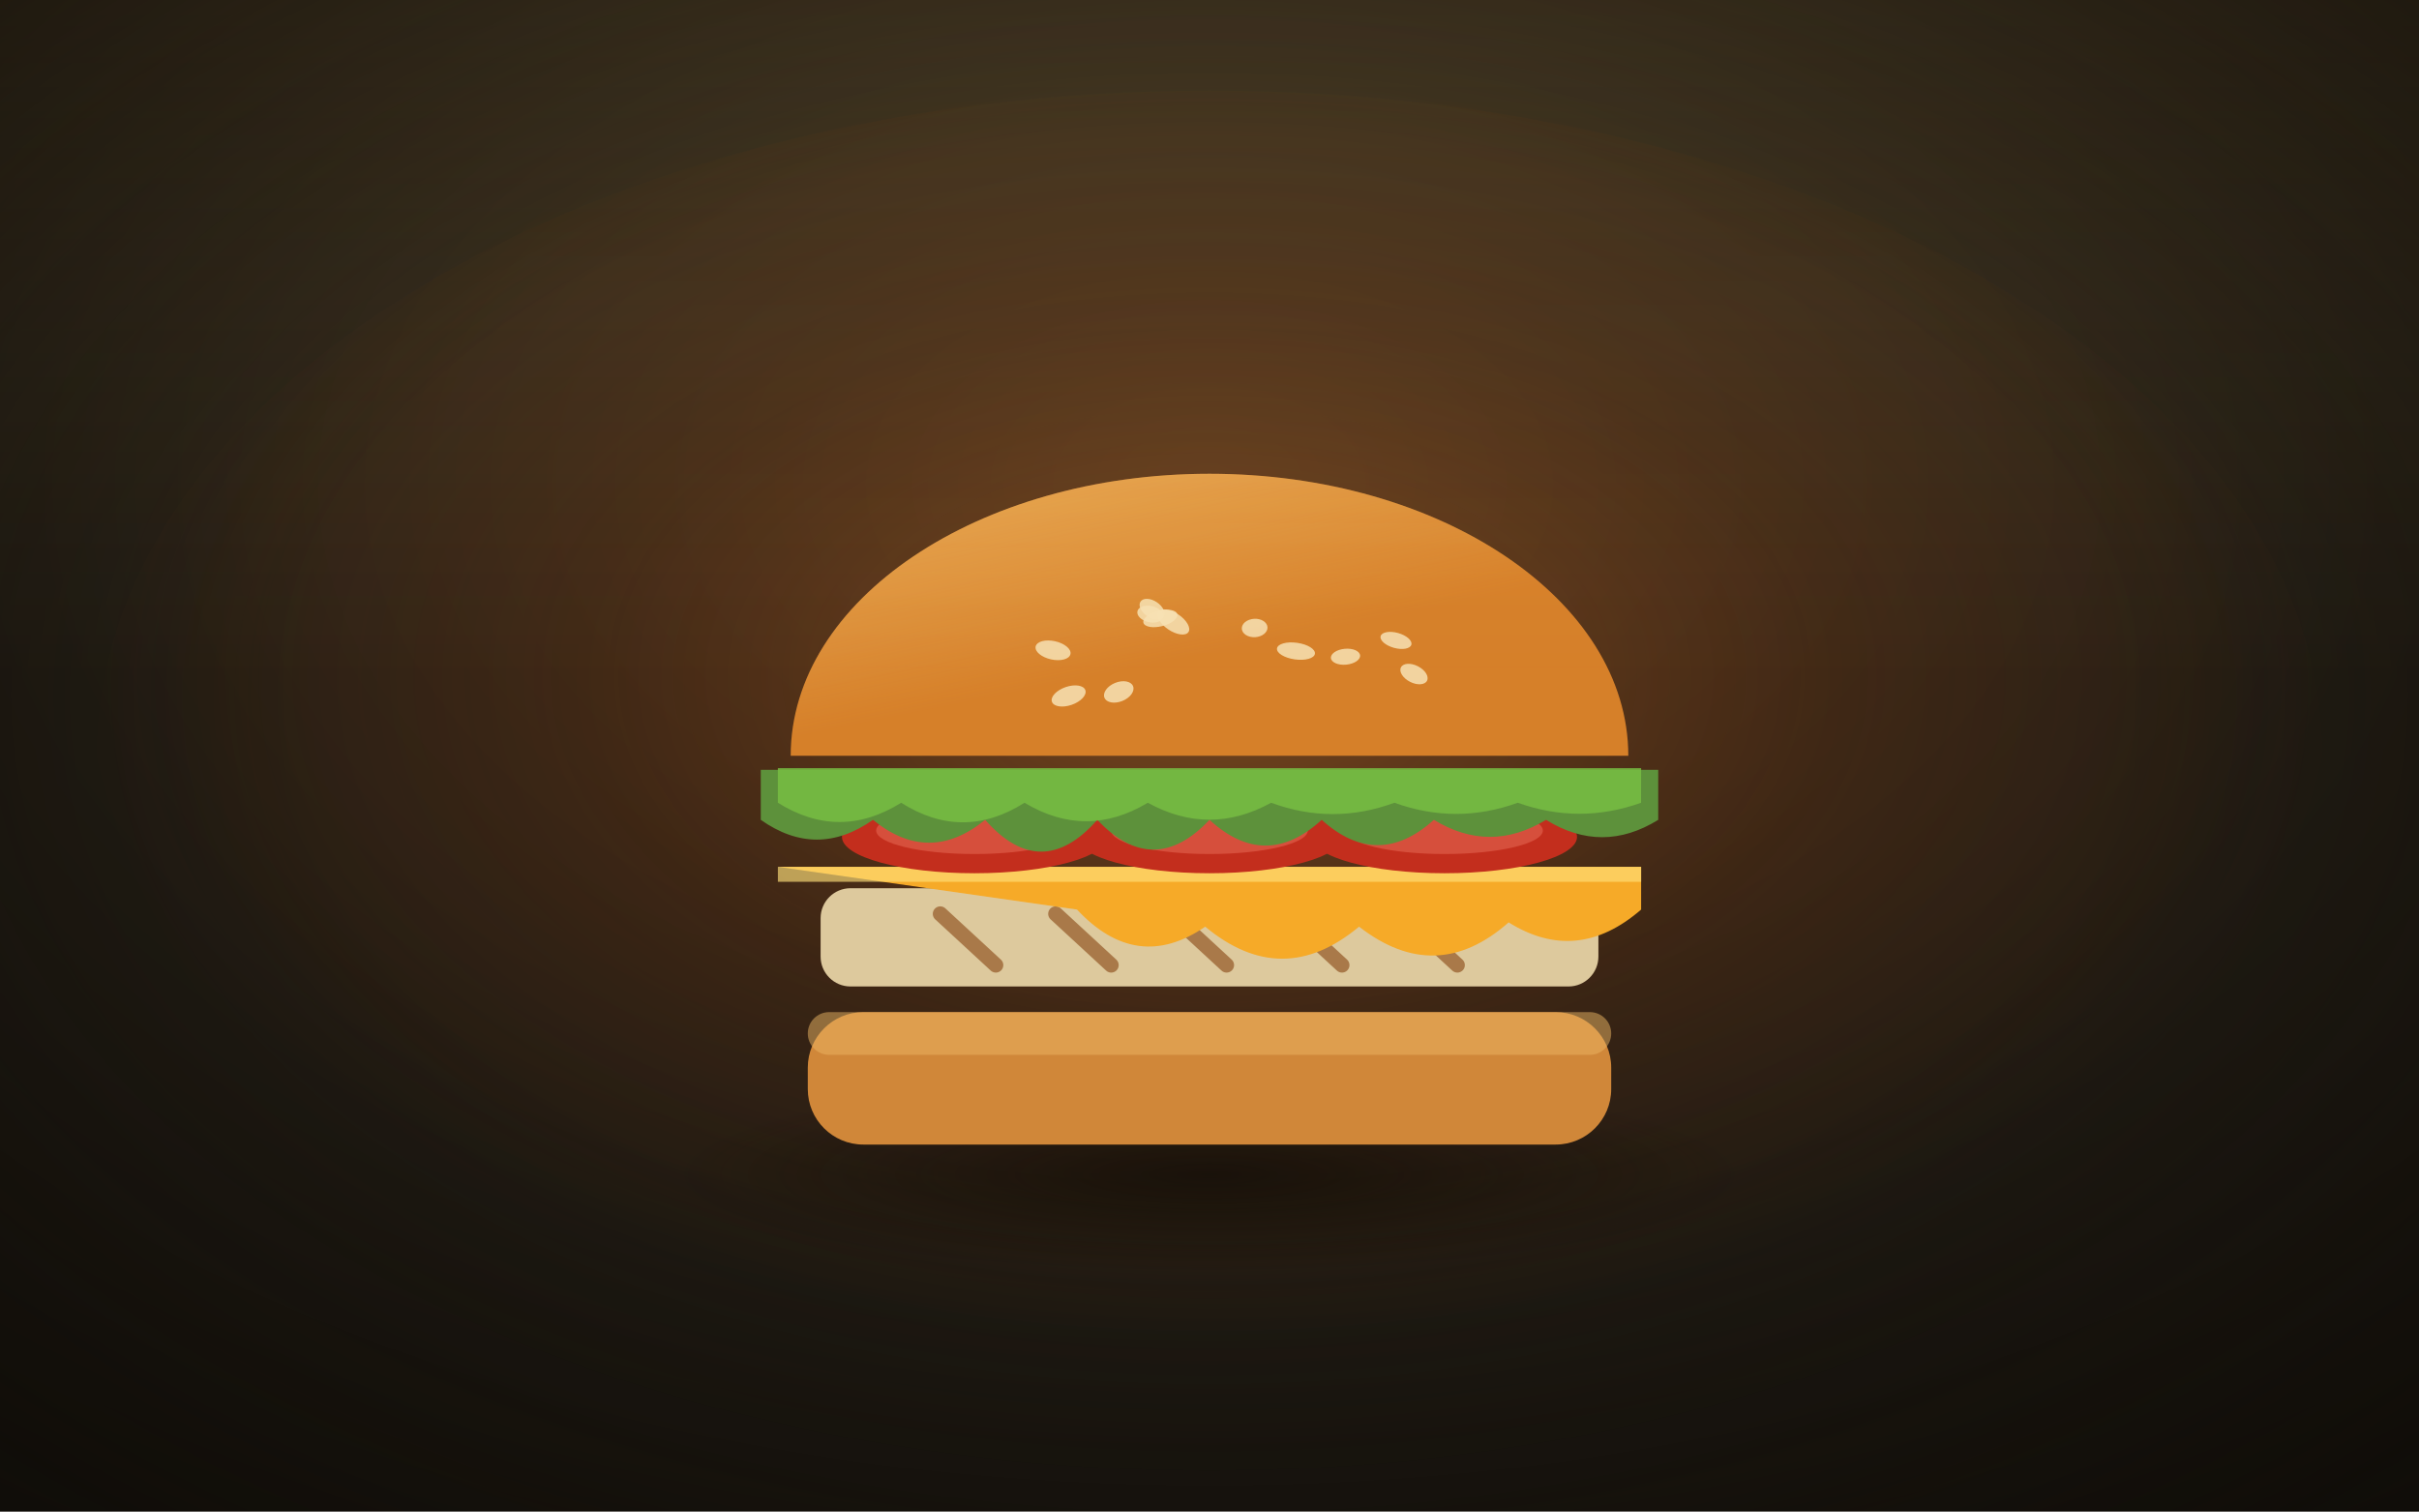
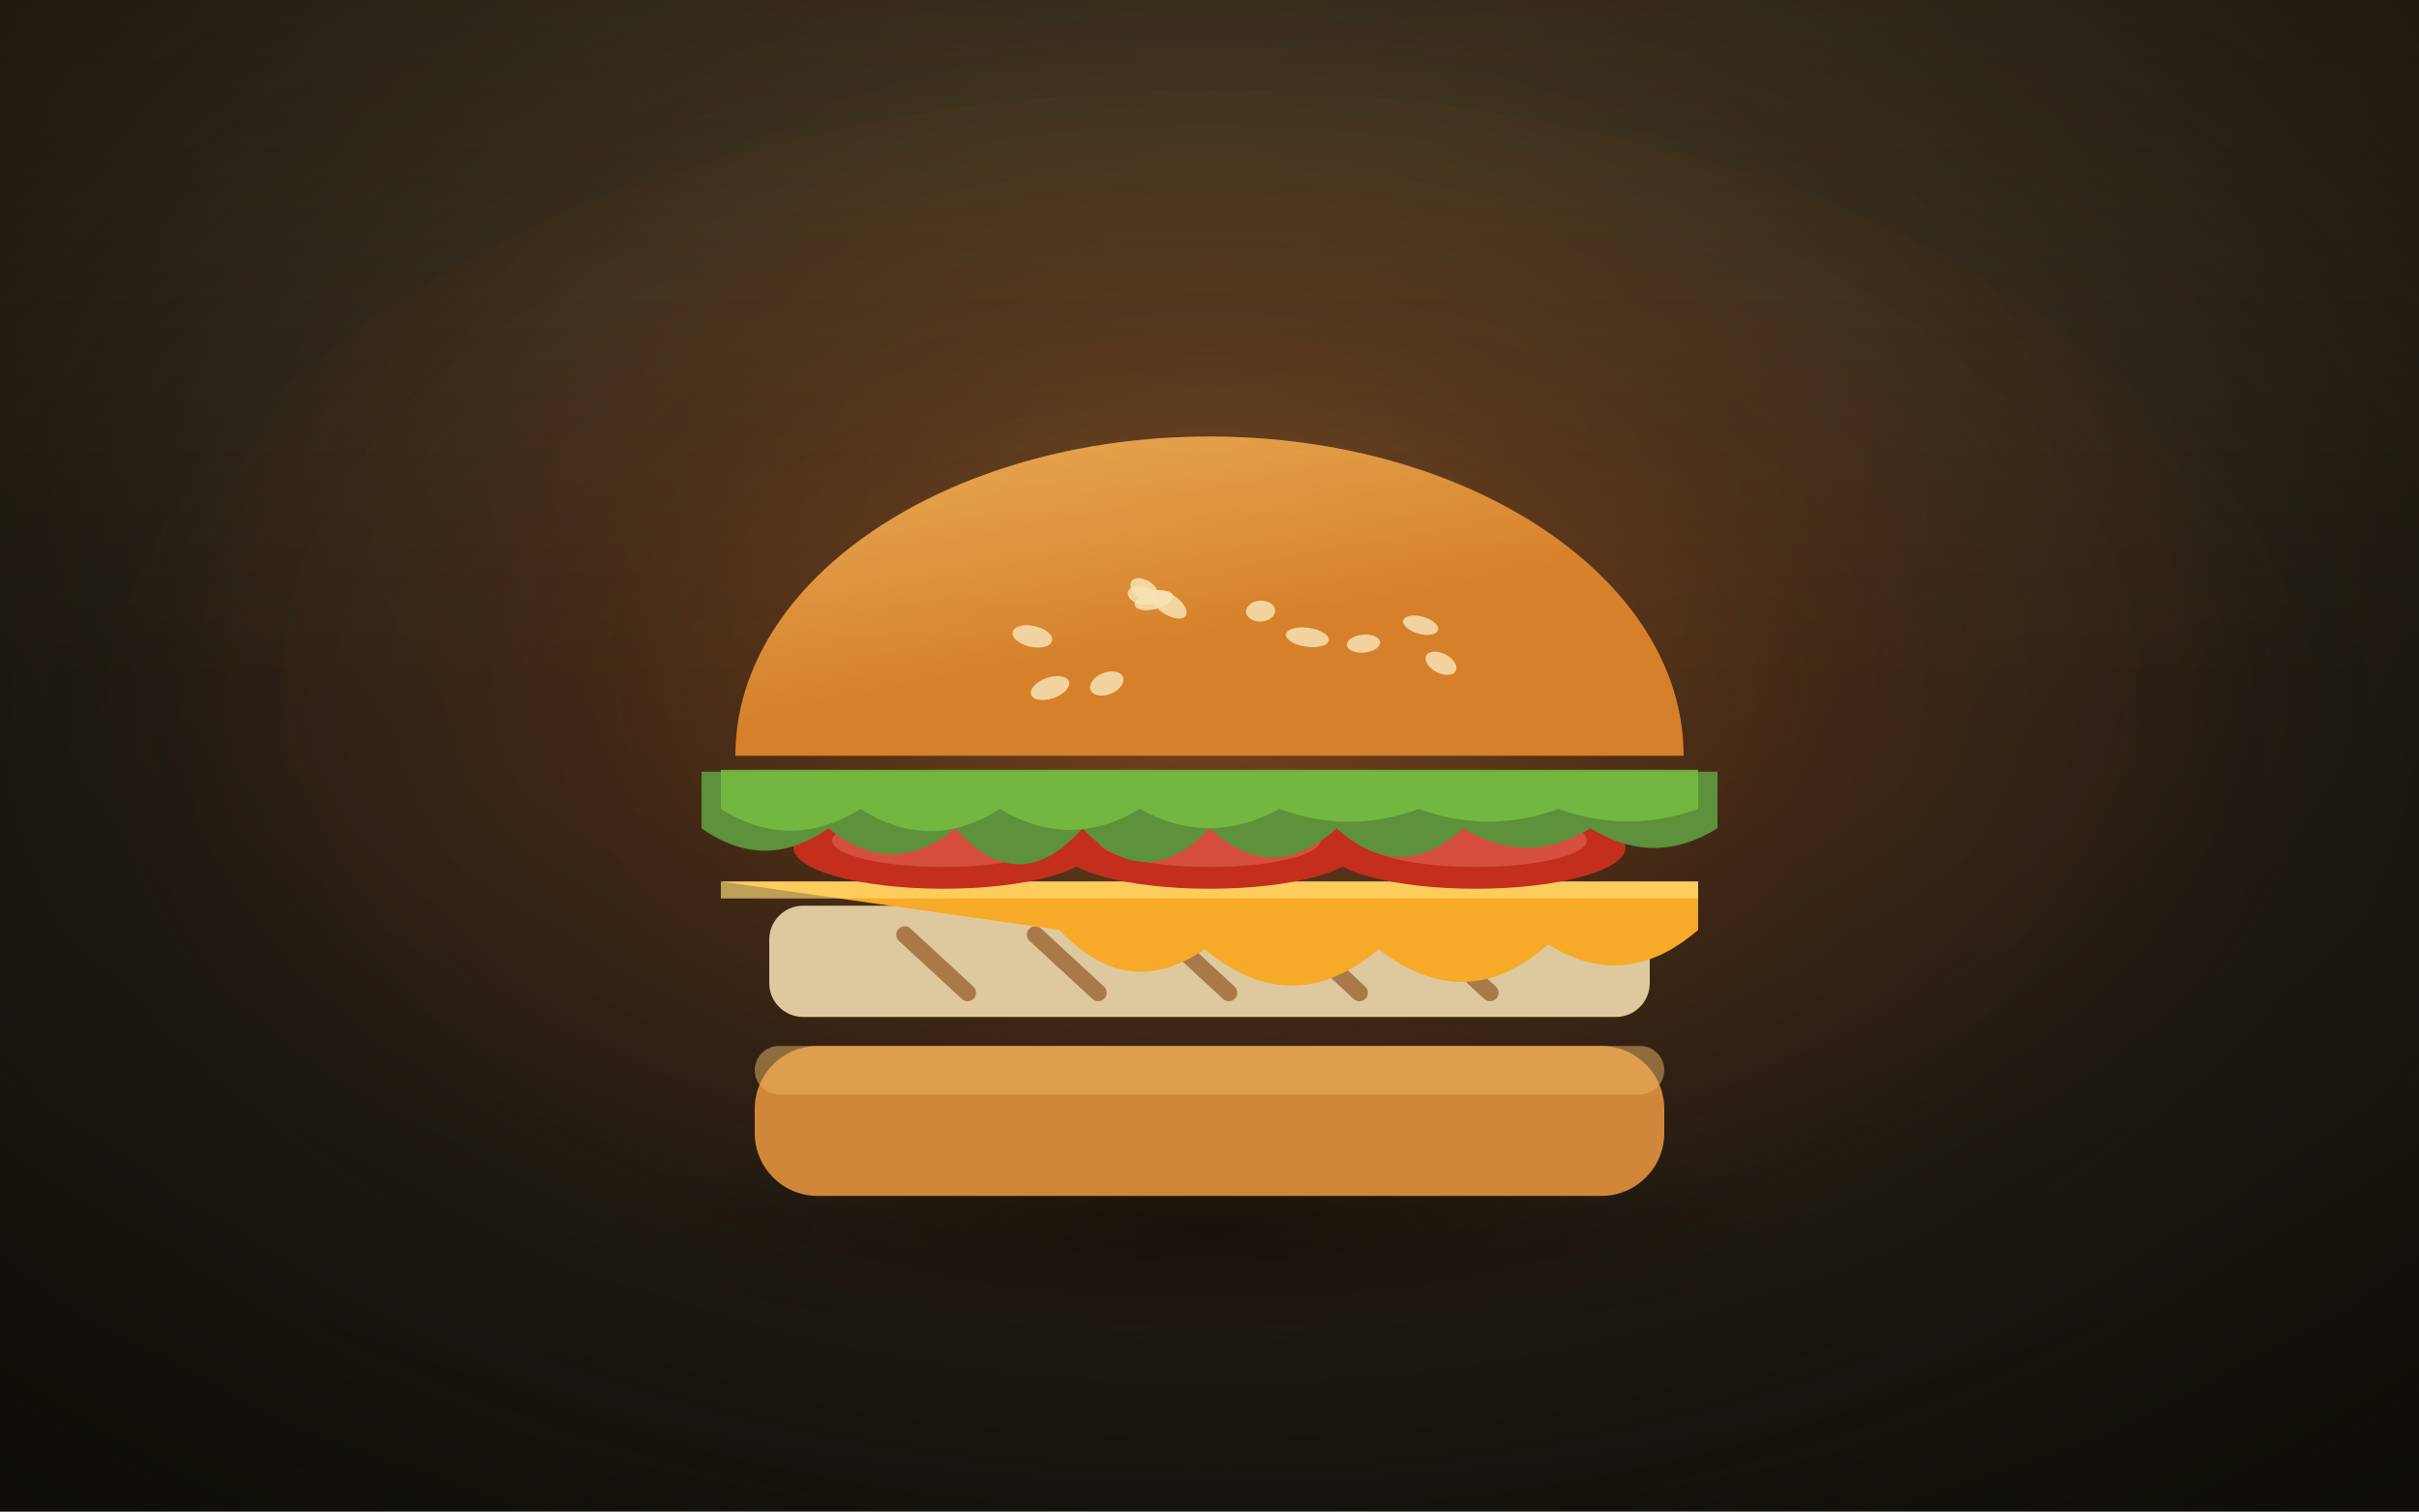
<svg xmlns="http://www.w3.org/2000/svg" viewBox="0 0 1200 750" width="1200" height="750">
  <defs>
    <radialGradient id="ground" cx="50%" cy="32%" r="84%">
      <stop offset="0%" stop-color="hsl(36.23 33% 17%)" />
      <stop offset="58%" stop-color="hsl(36.23 26% 10%)" />
      <stop offset="100%" stop-color="hsl(36.23 22% 6%)" />
    </radialGradient>
    <radialGradient id="keyLight" cx="50%" cy="44%" r="50%">
      <stop offset="0%" stop-color="hsl(26 96% 58% / 0.34)" />
      <stop offset="55%" stop-color="hsl(20 92% 46% / 0.116)" />
      <stop offset="100%" stop-color="hsl(20 90% 40% / 0)" />
    </radialGradient>
    <radialGradient id="dishShadow" cx="50%" cy="50%" r="50%">
      <stop offset="0%" stop-color="hsl(36.23 60% 3% / 0.6)" />
      <stop offset="100%" stop-color="hsl(36.23 60% 3% / 0)" />
    </radialGradient>
    <radialGradient id="vignette" cx="50%" cy="46%" r="72%">
      <stop offset="52%" stop-color="hsl(36.23 40% 4% / 0)" />
      <stop offset="100%" stop-color="hsl(36.23 40% 4% / 0.62)" />
    </radialGradient>
    <linearGradient id="topSheen" x1="0" y1="0" x2="0" y2="1">
      <stop offset="0%" stop-color="hsl(38 100% 72% / 0.11)" />
      <stop offset="45%" stop-color="hsl(38 100% 72% / 0)" />
    </linearGradient>
  </defs>
  <rect width="1200" height="750" fill="url(#ground)" />
  <ellipse cx="600" cy="375" rx="552" ry="330" fill="url(#keyLight)" />
-   <g transform="translate(600 375) scale(1.06)">
+   <g transform="translate(600 375) scale(1.2)">
    <defs>
      <linearGradient id="bunSheen" x1="0.2" y1="0" x2="0.8" y2="1">
        <stop offset="0%" stop-color="hsl(44 100% 78% / 0.7)" />
        <stop offset="60%" stop-color="hsl(44 100% 78% / 0)" />
      </linearGradient>
    </defs>
    <ellipse cx="0" cy="196" rx="250" ry="46" fill="url(#dishShadow)" />
    <path d="M-162 120 h324 a26 26 0 0 1 26 26 v10 a26 26 0 0 1 -26 26 h-324 a26 26 0 0 1 -26 -26 v-10 a26 26 0 0 1 26 -26 z" fill="hsl(31 62% 52%)" />
    <path d="M-178 120 h356 a10 10 0 0 1 10 10 v0 a10 10 0 0 1 -10 10 h-356 a10 10 0 0 1 -10 -10 v0 a10 10 0 0 1 10 -10 z" fill="hsl(36 78% 66% / 0.5)" />
    <path d="M-168 62 h336 a14 14 0 0 1 14 14 v18 a14 14 0 0 1 -14 14 h-336 a14 14 0 0 1 -14 -14 v-18 a14 14 0 0 1 14 -14 z" fill="hsl(42 48% 74%)" />
    <g stroke="hsl(28 60% 36% / 0.7)" stroke-width="7" stroke-linecap="round">
      <path d="M-126 74 l26 24" />
      <path d="M-72 74 l26 24" />
      <path d="M-18 74 l26 24" />
      <path d="M36 74 l26 24" />
      <path d="M90 74 l26 24" />
    </g>
    <path d="M-202 52 h404 v20 q-30 26 -62 6 q-34 30 -70 2 q-36 30 -72 0 q-32 22 -60 -8 z" fill="hsl(38 92% 56%)" />
    <path d="M-202 52 h404 v7 h-404 z" fill="hsl(46 100% 74% / 0.65)" />
    <g>
      <ellipse cx="-110" cy="38" rx="62" ry="17" fill="hsl(6 74% 44%)" />
      <ellipse cx="-110" cy="35" rx="46" ry="11" fill="hsl(8 68% 56%)" opacity="0.8" />
      <ellipse cx="0" cy="38" rx="62" ry="17" fill="hsl(6 74% 44%)" />
      <ellipse cx="0" cy="35" rx="46" ry="11" fill="hsl(8 68% 56%)" opacity="0.8" />
      <ellipse cx="110" cy="38" rx="62" ry="17" fill="hsl(6 74% 44%)" />
      <ellipse cx="110" cy="35" rx="46" ry="11" fill="hsl(8 68% 56%)" opacity="0.8" />
    </g>
    <path d="M-210 30q26.25 18.49 52.5 0q26.25 21.4 52.5 0q26.25 29.76 52.5 0q26.25 27.86 52.5 0q26.25 24.09 52.5 0q26.25 23.67 52.5 0q26.25 15.95 52.5 0q26.25 16.24 52.5 0L210 6.6L-210 6.6Z" fill="hsl(96 42% 40%)" />
    <path d="M-202 22q28.86 18.02 57.71 0q28.86 18.3 57.71 0q28.86 17.31 57.71 0q28.86 15.88 57.71 0q28.86 10.61 57.71 0q28.86 10.45 57.71 0q28.86 10.31 57.71 0L202 5.8L-202 5.8Z" fill="hsl(94 48% 50%)" opacity="0.85" />
    <path d="M-196 0 a196 132 0 0 1 392 0 z" fill="hsl(30 68% 50%)" />
    <path d="M-196 0 a196 132 0 0 1 392 0 z" fill="url(#bunSheen)" opacity="0.55" />
    <ellipse cx="-16.93" cy="-62.64" rx="8.52" ry="4.22" fill="#f7e2b4" opacity="0.85" transform="rotate(33.87 -16.93 -62.64)" />
    <ellipse cx="-23" cy="-64.28" rx="8.18" ry="3.69" fill="#f7e2b4" opacity="0.85" transform="rotate(-14.14 -23 -64.28)" />
    <ellipse cx="-65.92" cy="-27.99" rx="8.28" ry="4.38" fill="#f7e2b4" opacity="0.85" transform="rotate(-19.18 -65.92 -27.99)" />
    <ellipse cx="40.46" cy="-48.99" rx="8.96" ry="3.92" fill="#f7e2b4" opacity="0.85" transform="rotate(7.99 40.46 -48.99)" />
    <ellipse cx="-42.47" cy="-29.88" rx="7.22" ry="4.55" fill="#f7e2b4" opacity="0.85" transform="rotate(-22.04 -42.47 -29.88)" />
    <ellipse cx="-73.22" cy="-49.36" rx="8.34" ry="4.35" fill="#f7e2b4" opacity="0.85" transform="rotate(12.42 -73.22 -49.36)" />
    <ellipse cx="95.7" cy="-38.25" rx="6.86" ry="4.08" fill="#f7e2b4" opacity="0.85" transform="rotate(27.16 95.7 -38.25)" />
    <ellipse cx="21.13" cy="-59.81" rx="6.02" ry="4.31" fill="#f7e2b4" opacity="0.85" transform="rotate(-3.36 21.13 -59.81)" />
    <ellipse cx="87.28" cy="-53.99" rx="7.46" ry="3.6" fill="#f7e2b4" opacity="0.85" transform="rotate(15.51 87.28 -53.99)" />
    <ellipse cx="63.65" cy="-46.36" rx="6.86" ry="3.73" fill="#f7e2b4" opacity="0.85" transform="rotate(-5.27 63.65 -46.36)" />
    <ellipse cx="-26.89" cy="-68.59" rx="6.47" ry="3.97" fill="#f7e2b4" opacity="0.85" transform="rotate(33.41 -26.89 -68.59)" />
    <ellipse cx="-27.7" cy="-66.3" rx="6.18" ry="3.84" fill="#f7e2b4" opacity="0.85" transform="rotate(12.6 -27.7 -66.3)" />
  </g>
  <rect width="1200" height="750" fill="url(#topSheen)" />
  <rect width="1200" height="750" fill="url(#vignette)" />
</svg>
